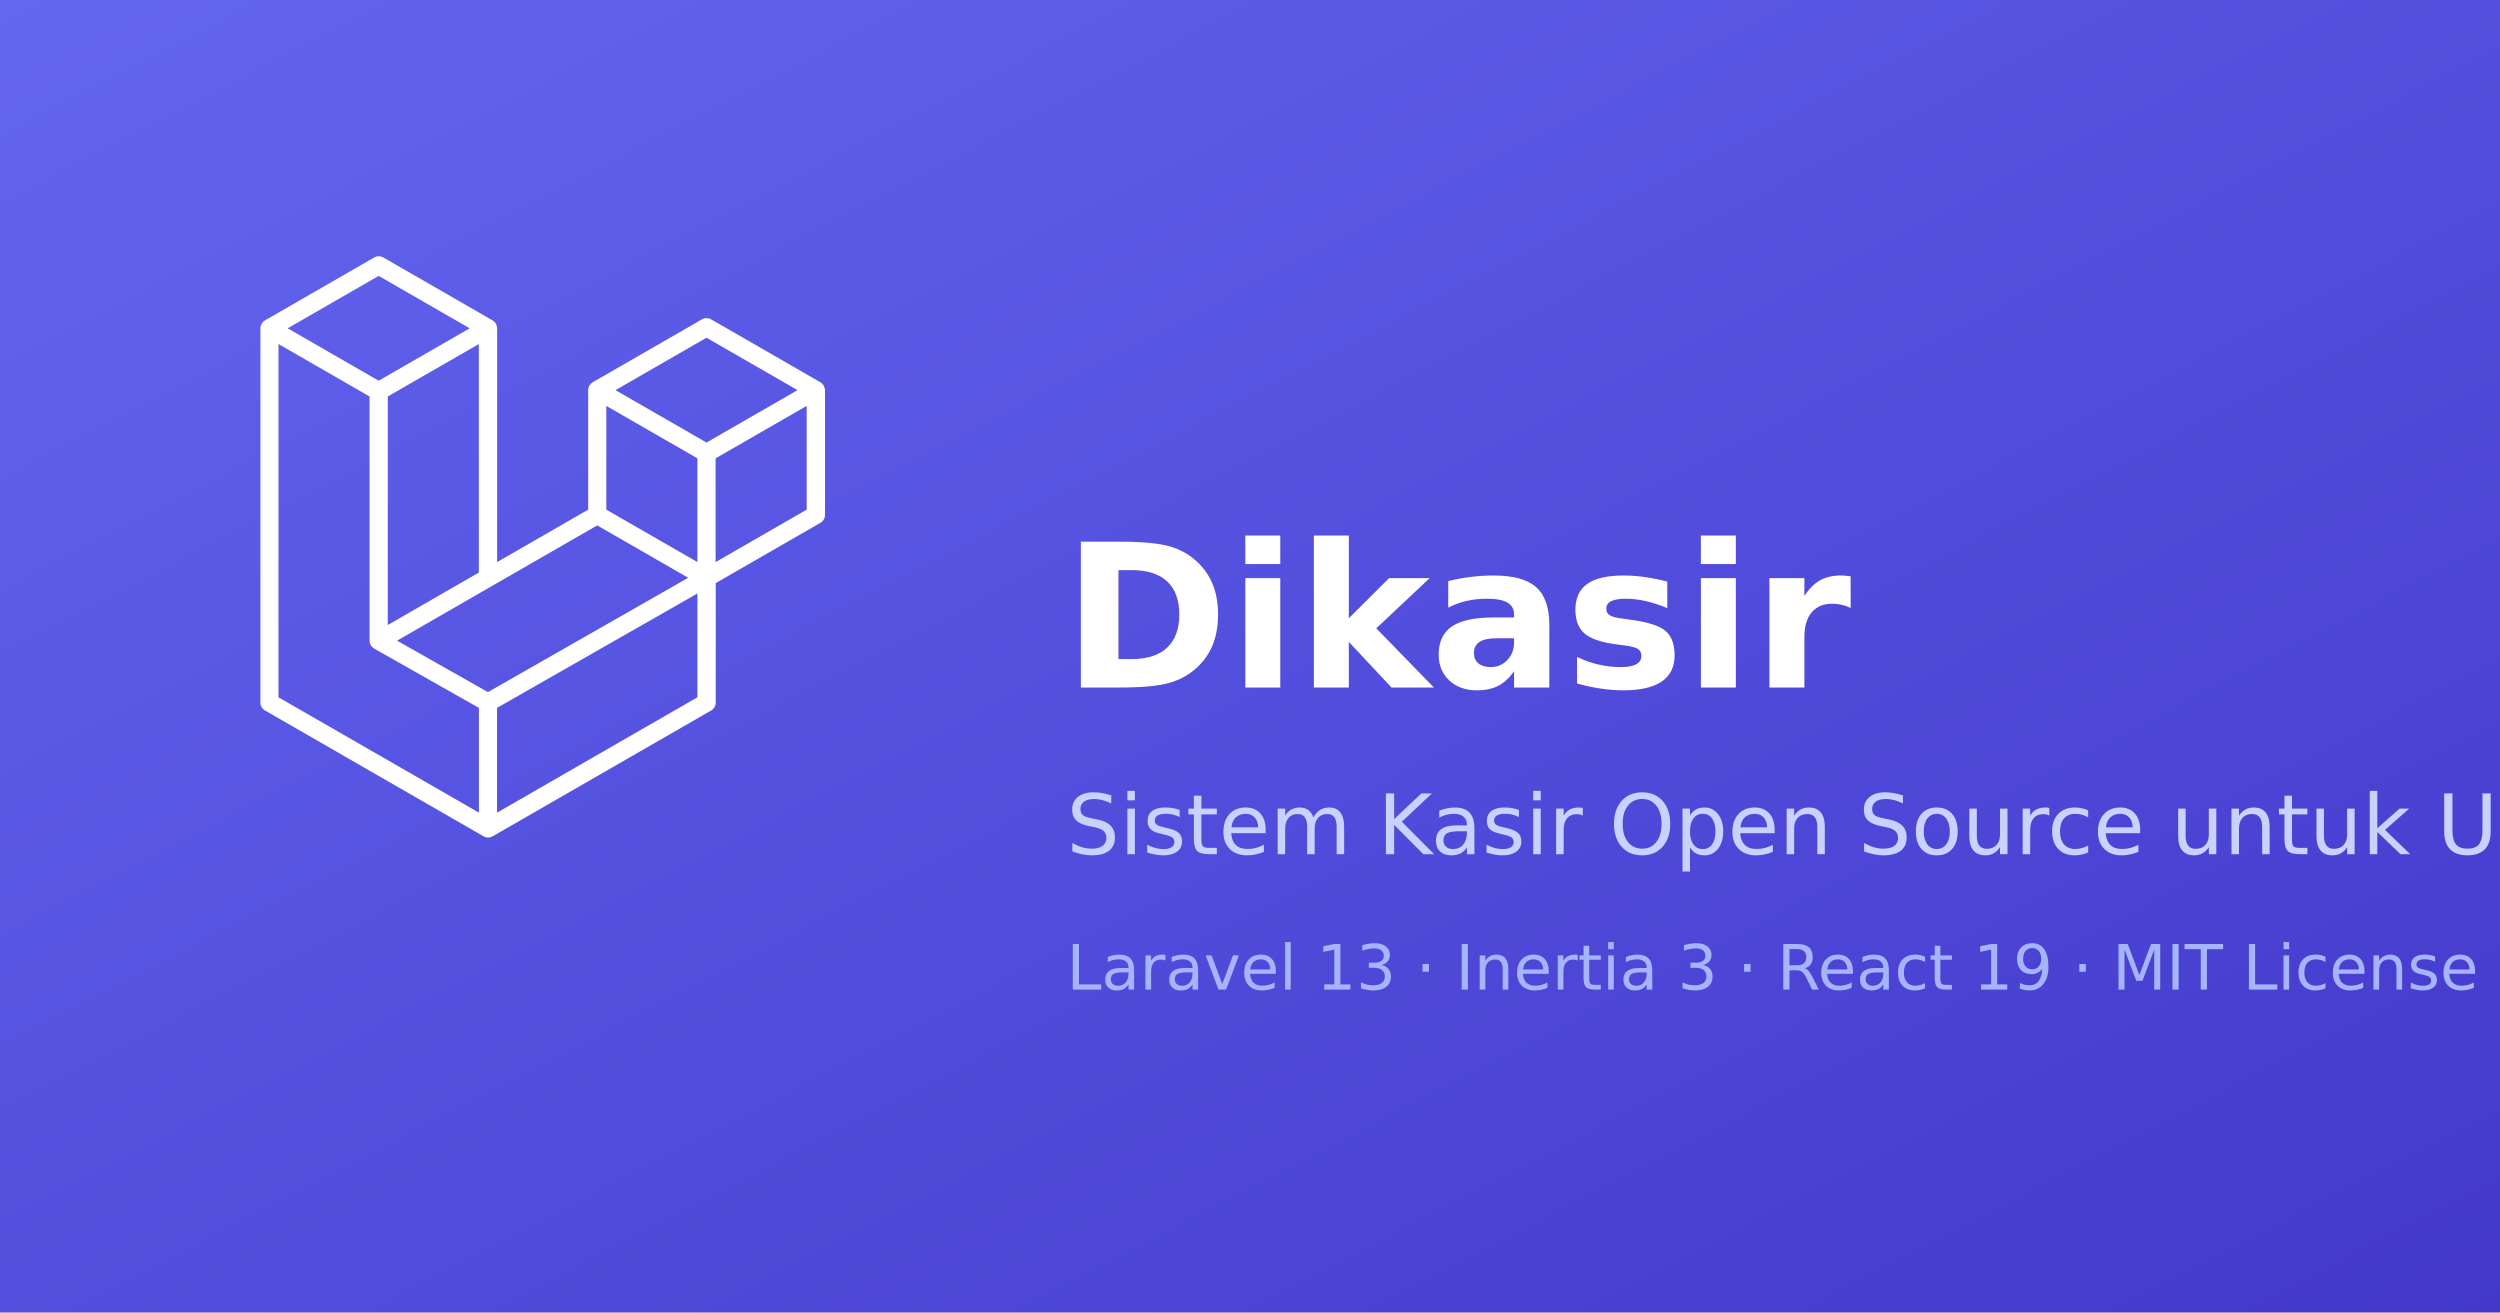
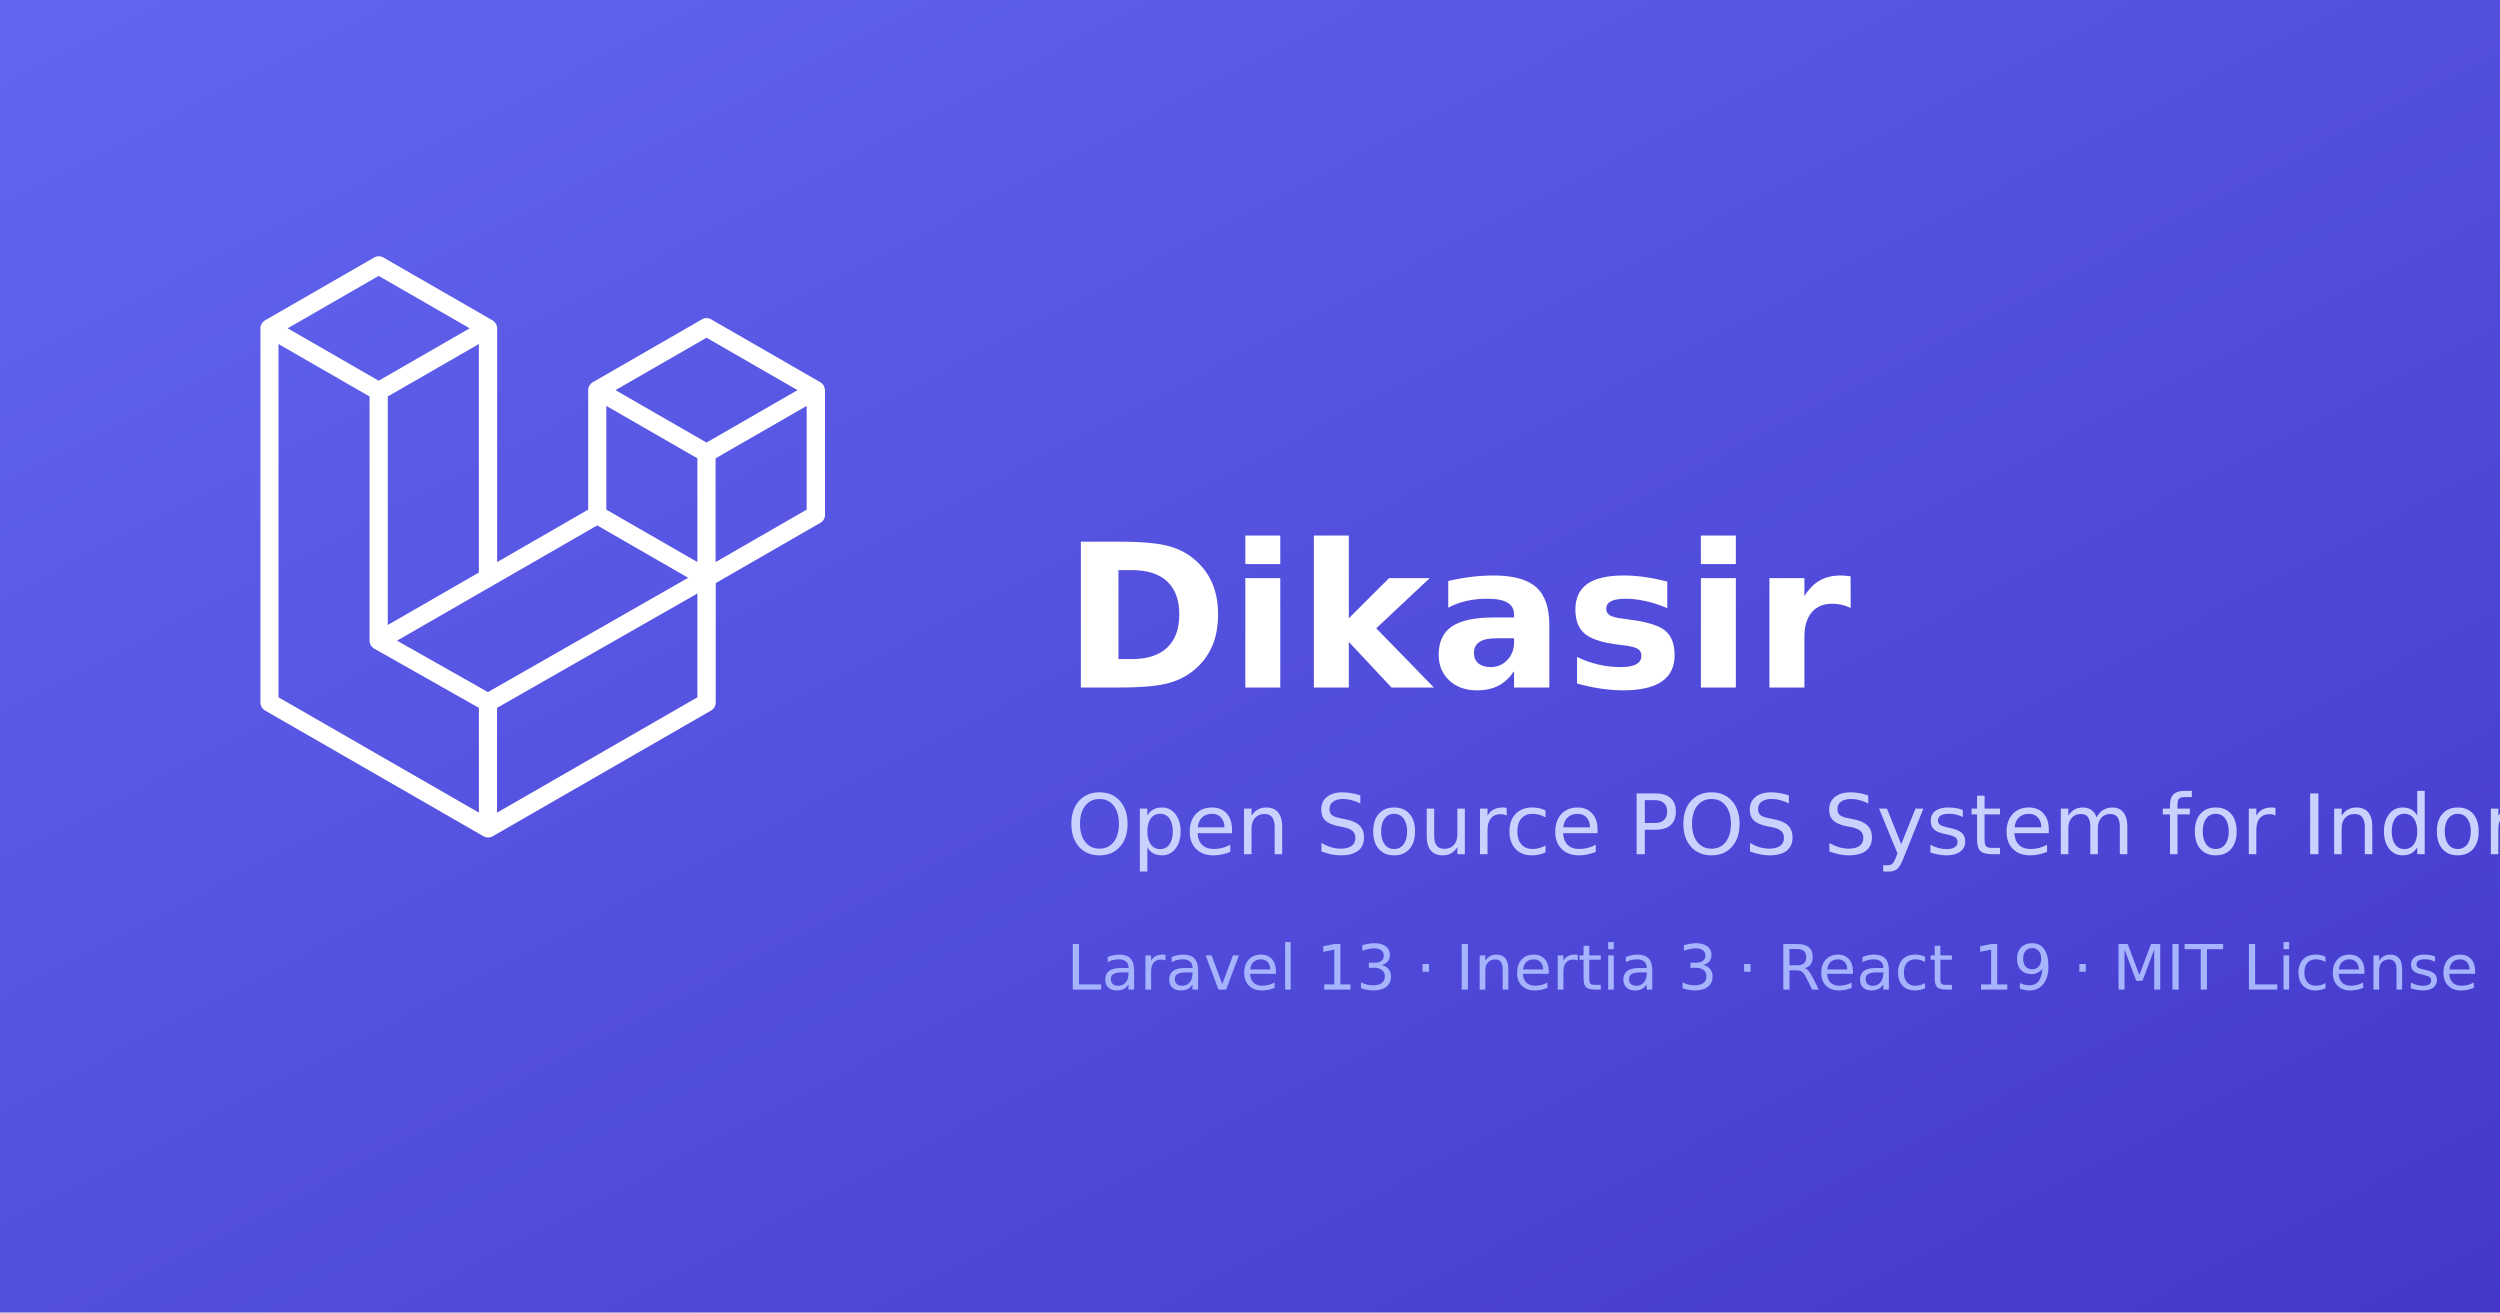
<svg xmlns="http://www.w3.org/2000/svg" width="1200" height="630" viewBox="0 0 1200 630">
  <defs>
    <linearGradient id="bg" x1="0" y1="0" x2="1" y2="1">
      <stop offset="0%" stop-color="#6366f1" />
      <stop offset="100%" stop-color="#4338ca" />
    </linearGradient>
  </defs>
  <rect width="1200" height="630" fill="url(#bg)" />
  <g transform="translate(90,105)">
    <path fill="#ffffff" d="M305.8 81.125C305.77 80.995 305.69 80.885 305.65 80.755C305.56 80.525 305.49 80.285 305.37 80.075C305.29 79.935 305.17 79.815 305.07 79.685C304.94 79.515 304.83 79.325 304.68 79.175C304.55 79.045 304.39 78.955 304.25 78.845C304.09 78.715 303.95 78.575 303.77 78.475L251.32 48.275C249.97 47.495 248.31 47.495 246.96 48.275L194.51 78.475C194.33 78.575 194.19 78.725 194.03 78.845C193.89 78.955 193.73 79.045 193.6 79.175C193.45 79.325 193.34 79.515 193.21 79.685C193.11 79.815 192.99 79.935 192.91 80.075C192.79 80.285 192.71 80.525 192.63 80.755C192.58 80.875 192.51 80.995 192.48 81.125C192.38 81.495 192.33 81.875 192.33 82.265V139.625L148.62 164.795V52.575C148.62 52.185 148.57 51.805 148.47 51.435C148.44 51.305 148.36 51.195 148.32 51.065C148.23 50.835 148.16 50.595 148.04 50.385C147.96 50.245 147.84 50.125 147.74 49.995C147.61 49.825 147.5 49.635 147.35 49.485C147.22 49.355 147.06 49.265 146.92 49.155C146.76 49.025 146.62 48.885 146.44 48.785L93.99 18.585C92.64 17.805 90.98 17.805 89.63 18.585L37.18 48.785C37 48.885 36.86 49.035 36.7 49.155C36.56 49.265 36.4 49.355 36.27 49.485C36.12 49.635 36.01 49.825 35.88 49.995C35.78 50.125 35.66 50.245 35.58 50.385C35.46 50.595 35.38 50.835 35.3 51.065C35.25 51.185 35.18 51.305 35.15 51.435C35.05 51.805 35 52.185 35 52.575V232.235C35 233.795 35.84 235.245 37.19 236.025L142.1 296.425C142.33 296.555 142.58 296.635 142.82 296.725C142.93 296.765 143.04 296.835 143.16 296.865C143.53 296.965 143.9 297.015 144.28 297.015C144.66 297.015 145.03 296.965 145.4 296.865C145.5 296.835 145.59 296.775 145.69 296.745C145.95 296.655 146.21 296.565 146.45 296.435L251.36 236.035C252.72 235.255 253.55 233.815 253.55 232.245V174.885L303.81 145.945C305.17 145.165 306 143.725 306 142.155V82.265C305.95 81.875 305.89 81.495 305.8 81.125ZM144.2 227.205L100.57 202.515L146.39 176.135L196.66 147.195L240.33 172.335L208.29 190.625L144.2 227.205ZM244.75 114.995V164.795L226.39 154.225L201.03 139.625V89.825L219.39 100.395L244.75 114.995ZM249.12 57.105L292.81 82.265L249.12 107.425L205.43 82.265L249.12 57.105ZM114.49 184.425L96.13 194.995V85.305L121.49 70.705L139.85 60.135V169.815L114.49 184.425ZM91.76 27.425L135.45 52.585L91.76 77.745L48.07 52.585L91.76 27.425ZM43.67 60.135L62.03 70.705L87.39 85.305V202.545V202.555V202.565C87.39 202.735 87.44 202.895 87.46 203.055C87.49 203.265 87.49 203.485 87.55 203.695V203.705C87.6 203.875 87.69 204.035 87.76 204.195C87.84 204.375 87.89 204.575 87.99 204.745C87.99 204.745 87.99 204.755 88 204.755C88.09 204.905 88.22 205.035 88.33 205.175C88.45 205.335 88.55 205.495 88.69 205.635L88.7 205.645C88.82 205.765 88.98 205.855 89.12 205.965C89.28 206.085 89.42 206.225 89.59 206.325C89.6 206.325 89.6 206.325 89.61 206.335C89.62 206.335 89.62 206.345 89.63 206.345L139.87 234.775V285.065L43.67 229.705V60.135ZM244.75 229.705L148.58 285.075V234.775L219.8 194.115L244.75 179.875V229.705ZM297.2 139.625L253.49 164.795V114.995L278.85 100.395L297.21 89.825V139.625H297.2Z" />
  </g>
  <text x="510" y="330" font-family="DejaVu Sans, Arial, sans-serif" font-size="96" font-weight="bold" fill="#ffffff">Dikasir</text>
-   <text x="512" y="410" font-family="DejaVu Sans, Arial, sans-serif" font-size="40" fill="#c7d2fe">Sistem Kasir Open Source untuk UMKM Indonesia</text>
+   <text x="512" y="410" font-family="DejaVu Sans, Arial, sans-serif" font-size="40" fill="#c7d2fe">Open Source POS System for Indonesian Small Businesses</text>
  <text x="512" y="475" font-family="DejaVu Sans, Arial, sans-serif" font-size="30" fill="#a5b4fc">Laravel 13 · Inertia 3 · React 19 · MIT License</text>
</svg>
